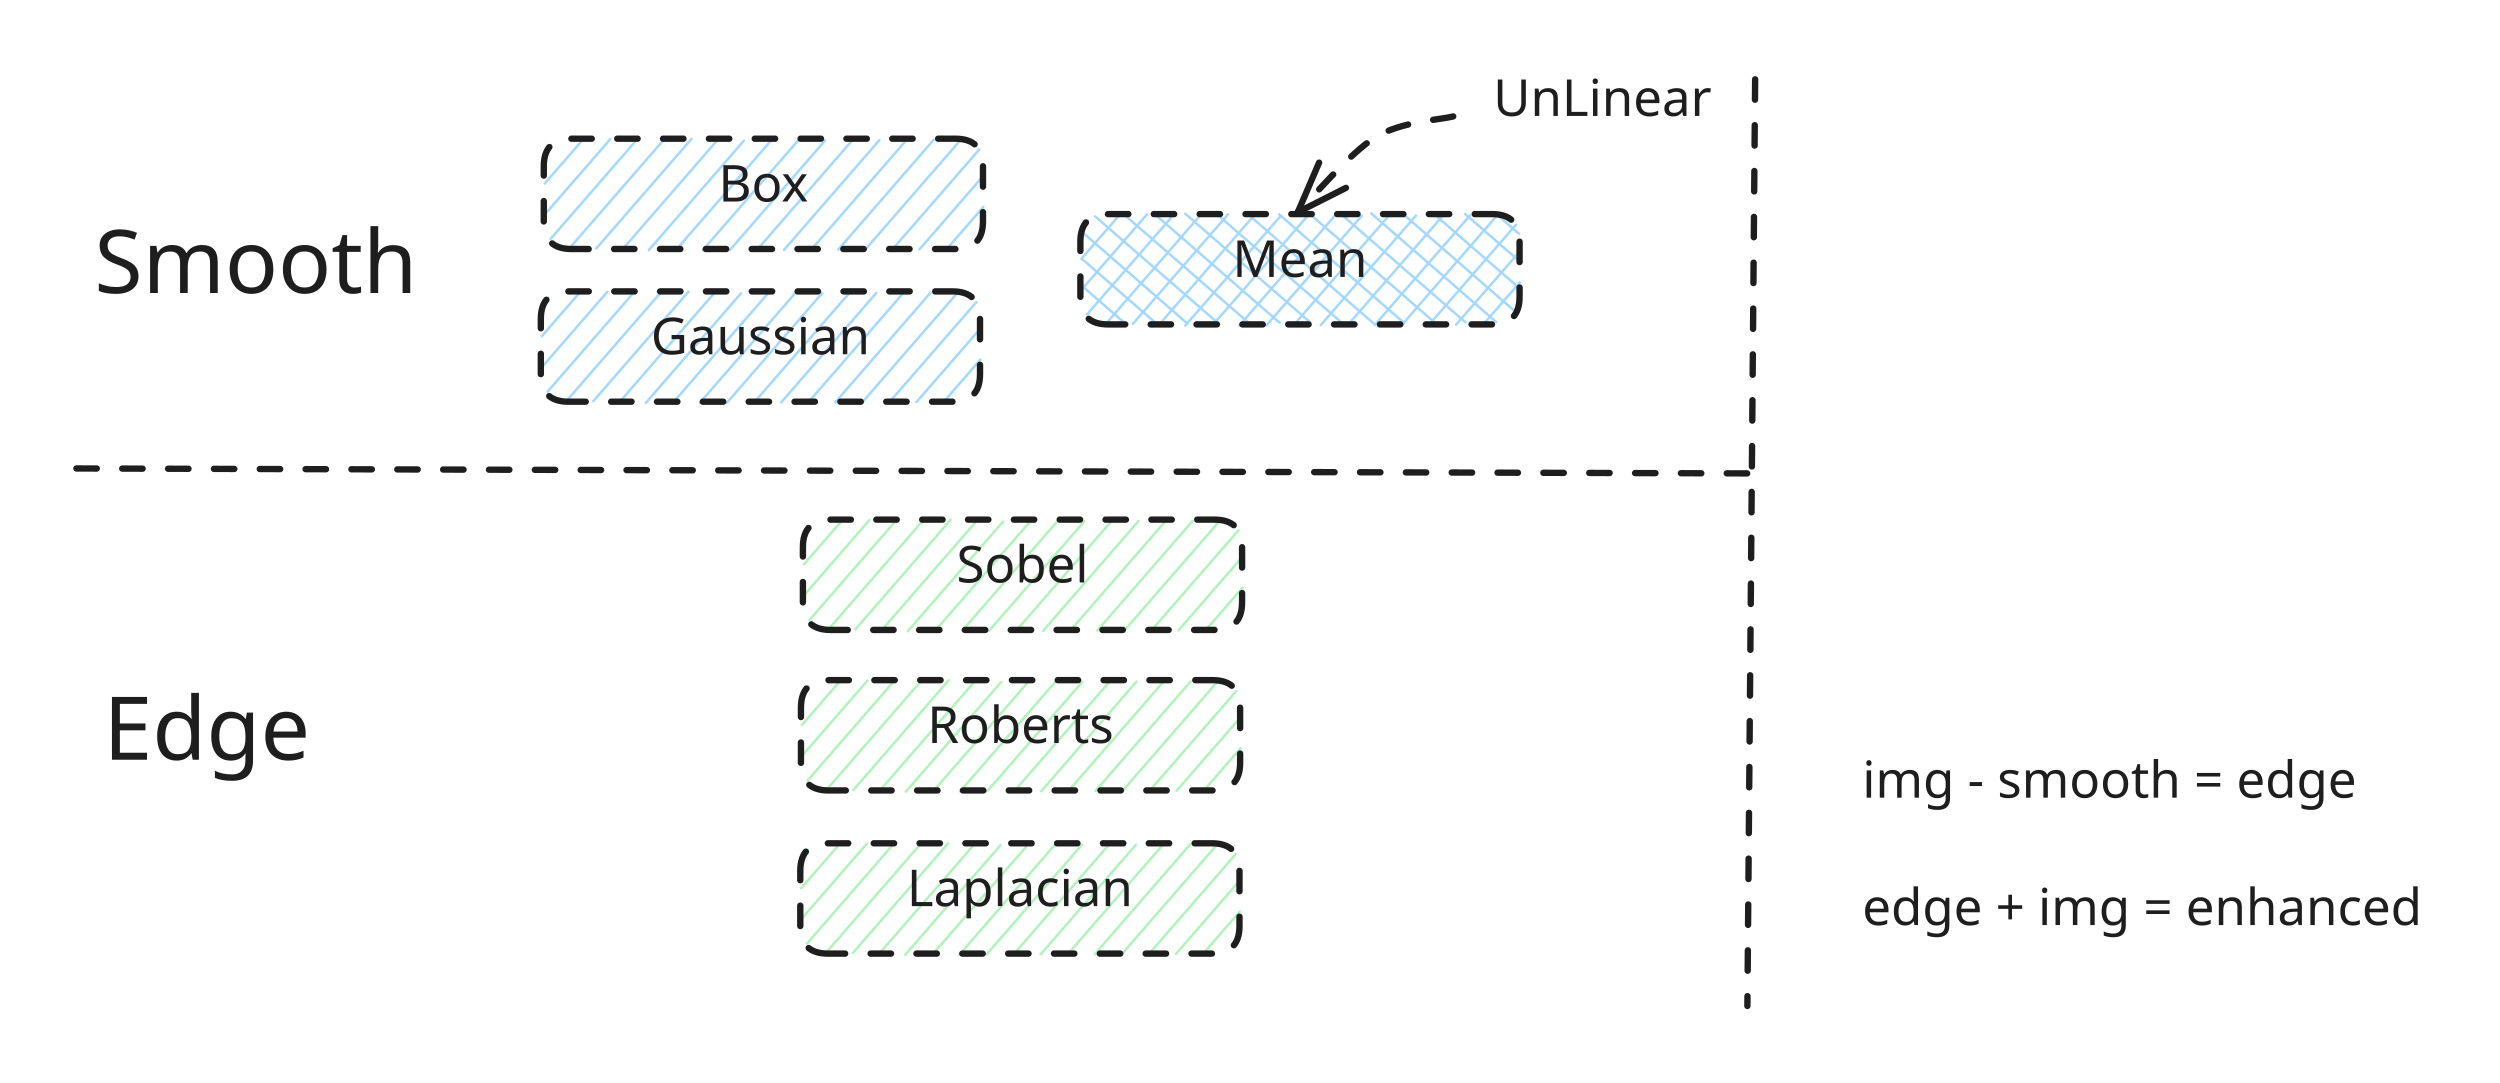
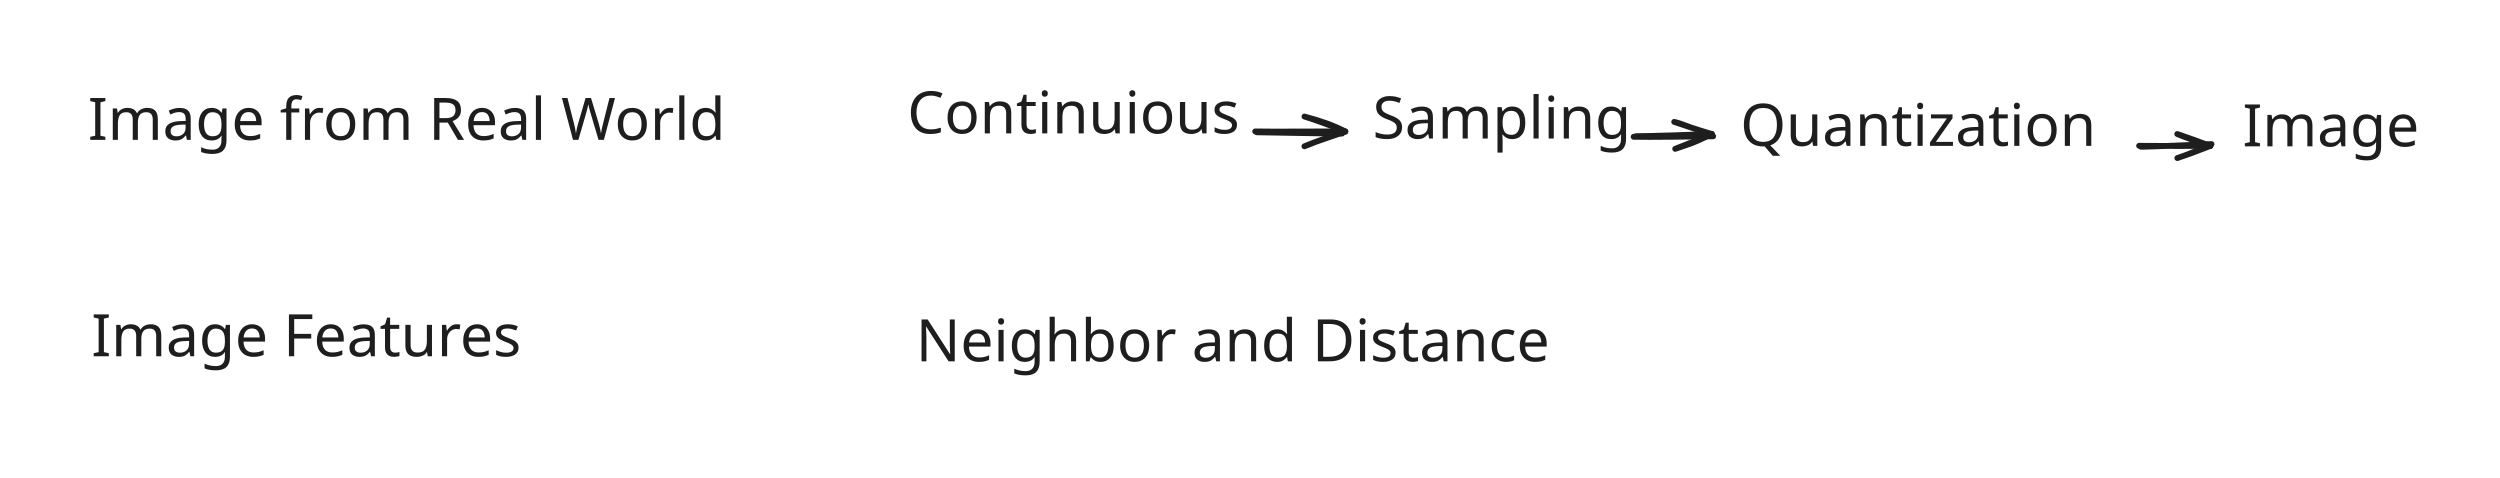
- <svg xmlns="http://www.w3.org/2000/svg" version="1.1" viewBox="0 0 981.597 424.969" width="1963.194" height="849.937">
+ <svg xmlns="http://www.w3.org/2000/svg" version="1.1" viewBox="0 0 853.084 162.77" width="1706.168" height="325.54">
  
-   eyJ2ZXJzaW9uIjoiMSIsImVuY29kaW5nIjoiYnN0cmluZyIsImNvbXByZXNzZWQiOnRydWUsImVuY29kZWQiOiJ4nO1cXFtz2shcdTAwMTJ+96+gvI9nrZ37ZavOg++XeG3HjmM7Z7dSslx1MDAxMCAjJFZcdTAwMTK2YSv//fTIXHUwMDE4XUCAY8iBysFVXHUwMDAxNCNNz3R//XX3XGb5Z6NW20z6XXfz99qm++zYvleP7KfNX831RzeKvTCAJpJ+j8Ne5KQ9W0nSjX//7Te727WaXnJcdTAwMWaGbctcdDsvt7m+23GDJIaO/4Hvtdo/6b+5gVwi10nsoOm76VxyaVM2XHUwMDE2lrR89SxcZtJxXHRGnDOthVx1MDAxY/Xw4j1cdTAwMTgvcevQ3LD92M1azKXNu6fz6LN3/unu8Pa6v4vP+1x1MDAwZoO/97JhXHUwMDFinu9fJX3/ZVa20+pFOaHiJFxu2+6NV09ar4uQuz66r27HLVx1MDAxMGDUXHUwMDFjhb1mK3Bjs1x1MDAwMmh0Nezajpf0zVxmUXb1ZVx1MDAxOfL9nuFcdTAwMWIj3JJcdTAwMDQhJrSWSKJsRfrpMlx1MDAxMItcdTAwMGKGmdRMXHUwMDEzrCQvSbZcdTAwMWL6YWQk+1x1MDAwNbvmL1x1MDAxM+3edtpNkC+oZ31sXleNRtbnaThfLInFqMZSMSGkXHUwMDE2So26tFxcr9lKjKDUolx1MDAxOFx0oTTjXHUwMDE0k5wgbqpcdTAwMTLMOFFYIJy1mOG7x/XUPP7KXHUwMDE0XHUwMDEx2Vx1MDAxZPfY3Fx1MDAxMvR8P7+UQX24lK9mlFx1MDAxOVx1MDAxMlx1MDAxZF75ls3P9N8vXHUwMDFiYN5cYlx1MDAwYoaYuM/JaOI5q2moa/dkd+uU9i7247uWUqfkK91cdTAwMWP1+zb8lInf69btXHUwMDE3I4RVY6BcdTAwMWJcdTAwMDW6o5nF+F7QLs/NXHUwMDBmnXZmt1x1MDAxYrmJjFx1MDAwMaYgZ1x1MDAxZStEVmFFY6SExFjPXHKVyZOeXGaVOFx1MDAwNEfxZqCU7srjXHUwMDA0f1x1MDAxZk40tTjSgmOsXHUwMDE4UqRcZlx1MDAxNIItiTVThL1cdTAwMWImSWRcdTAwMDdx147AsMahQoWluIEq0kRKytg4UiZgQ1x1MDAxMk4kWIp+PzZcblxyYyBYpJ1mUoVBcuVcclK/jFxuV1x1MDAwZuyO5/dcdTAwMGJKTVxyXHUwMDE4VnEnfN4sXFzc9r2mseRNXHUwMDA3hHWjgpEnXHUwMDFl8NGoQ8er1/OM4cBItlx1MDAxN7jR8TyOPoy8plx1MDAxN9j+p0mCwKzdo1dFYSunqns7dk2rua6mQnQqp5HcXHUwMDEyl3CKwcpcdTAwMTVjhM5cdTAwMGbUk1x1MDAwN0Fbd82TQey073aFfrDZlVpcdTAwMDNOY1x1MDAxNueaXHUwMDAyb1FgXGaGRFx1MDAxMavANlx1MDAxY1x1MDAwYiVcdTAwMDUhhvFwSbKV4jRcdO1cXGRcIq5cdTAwMDOnRW2BXHUwMDBmm/2tXHUwMDFlw18l7l5cdTAwMWOq3t71KnJaTiclrDDOIFx1MDAwMlRvgMrkSa82p1x0YWGmtKCaKEKIKOFEYUtIYDYkNKVcXLP34GQqqSlccp5QwyBMYoNcdTAwMTU9XHUwMDBllVx04OCYYirlXHUwMDAy4r114bRDu1x1MDAxN8eeXHUwMDFkLInYZnj7MrGNS7N0duOMl6+OolDCJVx1MDAwN23Mj9izZODsXHUwMDA39Nxx7I9su32x/fngNFh5cuNEWEJcdIhENVC5XCKZXHUwMDBi61x1MDAwZtM5zCnkbGVG+Vx1MDAwZWq7J1xycn+/LGpcdTAwMTNUXHUwMDAxtS1cdTAwMDK+P5Danlx1MDAxYdtcdTAwMTdfwpPbk+2oe/PQbttHztb5XG5SXHUwMDFiz9lROVxmlFxi0mRcdTAwMTNcdTAwMWLNjZTJs15pbuOSWVx1MDAxMDhBXHUwMDE0SFx0kTznXHUwMDE2UphQZlGklFbGbah3XHUwMDAyZSq3SWExrTWhXHUwMDEyXHRcdTAwMDRcdTAwMGVqLm5cdTAwMDN8S0xcdTAwMTH9ifK1y/BcdTAwMWXoKl5cdTAwMTK1zfD1ZWpcdTAwMWJcdTAwMTNm6cxcdTAwMDaRTyVgNeBcdTAwMTWylVxcojJcdTAwMGKw7Klx1r8n57Sp7pJcdTAwMGb93duDxlx1MDAxNVlcdTAwMDNqk1x1MDAxNuOcKyxcdTAwMDRcdTAwMDfjz+Zr7qeCWJhobFqQWGFq40pTIYVeL2b7LFx1MDAxYX/sheGF83HQOm5cdTAwMWZF22fhw+VcbjJcdTAwMWKk9JVAgVxchplcdTAwMDRibpxMnvRqXHUwMDEzm1KWklx1MDAxY2tFXHUwMDA1M+RVXHUwMDA0iVx1MDAwNOekXHUwMDE4U0yBLpZKbExbkLNcdTAwMDFcdTAwMDaQUJBcdTAwMWTSXFwkN4XZuClpKKxcdTAwMTdQ0VhcdTAwMTdmu1x1MDAwMjLxl8RrM1x1MDAxY32Z10qiLJ3VXHUwMDA0rszXIP5USFx1MDAxMcbm32H78vHvXHUwMDBmZ1dcdTAwMGZfXHUwMDFluo/3R1Q1XHUwMDFlxd1OXHUwMDE1WleJ1SBcdTAwMDKkhFx1MDAxMkkk4qhcdTAwMDRYZmpcdTAwMWZcdTAwMTjwQzjRJF/6WDVaI1x1MDAxONiXyYVsXCL8QF5TPYS9zte9yG9cdTAwMWWe3/Kzu6v9xtZcbvJcdTAwMWFX1VCRoDtEhZg/Y5s869UmNiFcdTAwMDFcdFgzxlx1MDAxNVx1MDAwMphcdTAwMTSjP6aVRcE2XHUwMDAxQ1xia/6+ov1UXtNcYvhcdTAwMTV4jSomIYMkc9GaZpDcQT7587Daqd31QblLK0bOcPZlZpsgztLZjZLqnI2BNlx1MDAxMFU8XHUwMDFidFx1MDAxNmQp6EB/XGLdPWf/cL9/5HZPLs7uKiDrRGFcdTAwMWNvtezEaa1cdTAwMDDDXHRcblxmhzhkbYBcdTAwMTYty9tcYlxm8jZBgDikwHKlz5BcdTAwMDBNwyOUykKSdWC4nlx1MDAwNC/VdqI+Y59uTj9e3e56Xz/lXHUwMDE47tfJj1x1MDAxZO7wXHUwMDFld662P1x1MDAxYz9FXfs56V1v+XV5+KU4yuv4dlx1MDAxNIVPK8icRFVcdTAwMWXjolRqRPJF5lkonLyYK02cXHUwMDAyqFx1MDAxMXMgK620XHUwMDA0r1MsdVx1MDAxMo7B6Fx1MDAxNcacUEaXeDKFKUtTrSXW6bZcdTAwMDSejzgxolhyqelPtI33h7s01pxBXCJl1ixKslxiwnxxXHUwMDEyXHUwMDEzUIp5JVkqxSGiy0dPM8+lTPVaq8yVUlx1MDAxMVx1MDAwYqxdKZZcdTAwMWXfosVskCBqKZzutr9cdTAwMTOqlamgwFx1MDAxNsKMXHROKYw2XHUwMDExpVRakI1A1sHTXHUwMDFki1x1MDAwMmNcdTAwMGaJXHUwMDEygWeFqSylxElmXHUwMDEz5Sws07xNz4vlOLGjZMdcdTAwMGLqXtAsXG42PGf8XHUwMDAysYjvJ4m+6bePT1x1MDAwN7x/s9/qPu3wXHUwMDFjY1x1MDAwMvqdXmog5sCgxoorXHUwMDEwi1x1MDAxMpKtllkvu5uCwpIgN2GYYGRUPjZ1N6jPXHUwMDE2aTrqc1wibSGLXHUwMDEwTFx1MDAwNdMgXHUwMDFhQkgoLMaFXHUwMDFhXHUwMDEzwrfjZDfsdLxcdTAwMDSW+lwi9IKkvKTp2m1cdTAwMWLst1xce0zfMIl8W9lJdM1cdTAwMTOLXHUwMDAxUPapllx1MDAwMSj9Mvr8169cdTAwMTN7b1FYd6GHOWR+zWs14EkpXHUwMDE4MVkmXHUwMDA06Fx1MDAxMKzOfFglWsxrXHUwMDFjJ9nzNvLvb41oROW5JMUo55CYvuFcXNJUc11pV1x0cVxyx1x1MDAxOCNcdTAwMDUxeSF0Se9XoE2EX2OeZblLcNdYa1xyclx1MDAxNFOXaSFccjbHoVx1MDAxMZZcdTAwMGJII6aHNOtcdTAwMTPYvy9gulx1MDAwZU4h+LCjiqDJd1x1MDAxYsmUkClcdLtV8VJB4nJwND7qXCJcdTAwMDKkysOItFx1MDAxMvTUXHUwMDFjXHUwMDA1oHj+7V83eWJcdTAwMGX9/Ph8si/4l7uDo1x1MDAwM3R+s1x1MDAxNpgnTFuEcaSEXHUwMDEw2vzipFx1MDAxNFx1MDAxZjFhUXC2mku0vONNWFpcdTAwMDBg8LNcdTAwMDRcdTAwMDHmsZxwZINRXHUwMDBiXHUwMDBihDQnmFx1MDAxNX3T6z5cdTAwMTcwumaYr31FkDKLk1Hthmld6DRt26tcdTAwMTOGSevHQrY85lxcgKXou1x1MDAwMEtQZcGemvJcdTAwMTPHb/jxWNxI+jefWlx1MDAxZusxb7BbMkCDa7fq9PCKIZZcdTAwMTNIWUxFXHJcdTAwMDFcXMr70YxoSyCIwyBdWN72ltRcdTAwMTZSXHUwMDFjXHUwMDFlLyi8azq59FdcdTAwMDBs7jDzXHUwMDBiYIWGW3k+S/3ZXHUwMDAwu19vuj9cdTAwMTauxVx1MDAxMVx1MDAxN1x1MDAwMda011x1MDAwNLDqSnLFkHyZNFxiz18jvOxcIrHvXHLOd1x1MDAwZVx1MDAxZS/JXHTvXXKy1V9cdTAwMGawMmKB39KainI5MD09XHUwMDAyzYghgLRcdTAwMDAssCWhVXAgcVx1MDAwMlx1MDAwZVKWfivXypSvXHUwMDE5+Fx1MDAxMvAoxmdMqD9gXHUwMDBl2ZspNGaJ/mpcdTAwMTUgvlx1MDAwYsSlXHUwMDAyRDmFrmhZcHJeaFtoZl6ld/NcdTAwMWHTePawjfz7W3FfnUlDWFx1MDAwNzZcdTAwMDROf/5UWt7ovWtfPN/cXHUwMDBl2kk9OLlcbqKjk7XAvUbYolRcdTAwMDPwS6nySyZtYm6lJFIsbVclwVx1MDAxNlx1MDAwM3tcbq5cdTAwMDWGQcWCYlZ0XHUwMDE01FJgXHUwMDE3SCqBzdG1MczjdHOPyKX8XHUwMDE47p2YXHUwMDA3XHUwMDE15Cb1f8y/vrYmat28xvT9RsRXhuVcXJSvjiBPKUK8UJiZXHUwMDA1+dDnXHUwMDBm3cFFfHmvlNPvXHUwMDFmPtPBg7dcdTAwMWWQh4iXXHUwMDExisZS5TQs59ySSiOEwXrVe7dcdTAwMDUrIU9cYrKo1Fx1MDAxMJqTl/8/YkJgPoHcXHUwMDE5klhcdTAwMTCK/6e5M6dIZCu67Fxul9dp1rZqcZq+1v5dcyEw/jP4MzDvtX/VTCtcXFxmWjZcdTAwMThy/cfG6N8n2VxcsbxcdTAwMThWyjaG7mPT7navXHUwMDEy0MPIQ4PivfpwMTMpN1x1MDAxZj33aWf69vTG0HNcdTAwMTiIuqnL/7bx7b/96mCNIn0=
+   eyJ2ZXJzaW9uIjoiMSIsImVuY29kaW5nIjoiYnN0cmluZyIsImNvbXByZXNzZWQiOnRydWUsImVuY29kZWQiOiJ4nOVa23LaSFx1MDAxMH33V1Dsq63M/ZI3XHUwMDFi39d24luczVZqS4BcdTAwMDBcdTAwMTkhaSVcdTAwMTFcdTAwMWJS/vftXHUwMDExXHUwMDE4XHRcdTAwMDEydoKDN3aVXHIzI6anp8/pMz1836hUqskgdKrvK1XnvmF7bjOy76qbpv2bXHUwMDEzxW7gQ1x1MDAxN0nfx0E/aqQjO0lcdTAwMTLG79+9s8PQartJPVxiulYj6I1cdTAwMWVzPKfn+ElcZlx1MDAwM/+G95XK9/RvbqLEuU/SsWlrblx1MDAxYcGKrWeBn06pXHUwMDE0J4xJRSdcdTAwMDPceFx1MDAxN2ZKnCb0tmwvdrJcdTAwMWXTVD3YXHUwMDFmki815+6k2b5p7Nb0p7+89lU2a8v1vMtk4KVcdTAwMDbFXHUwMDAxrDvri5Mo6Do3bjPpPC4+177oqSjotzu+XHUwMDEzm4XjSWtcdTAwMTDaXHI3XHUwMDE5mDaEJq22304/I2u5T0dIbSGpXHUwMDA0pkRhwiedg9Q5wlx1MDAxMowwwjmVXHUwMDE4aVYwq1x1MDAxNnhBZMz6XHUwMDAzO+Y3M6xuN7ptsM5vTsYkke3HoVx1MDAxZME+ZePuxlx1MDAwYubSUlxca85cdTAwMTSlWjEqM0M6jtvuJMaarC120j3AQoNRiCA56TGThkfNNFx1MDAxMr5mno/snnNkXHUwMDFl8fuel3ef31x1MDAxY7tvqqNuOvaKQZVcdTAwMGas3K47R7R9fICjXf+wd9FcIk58wS8zV0xFoVx1MDAxZEXBXXXS8zB+lVx1MDAxOdpcdTAwMGab9ii+sCRMUCFcdTAwMTFcdTAwMTMs87vn+t2isV7Q6M5cdMlW4CeX7tDMS9BU677dc73BVMik8Fx1MDAwMFx1MDAwM496dju3jaZ523PbXHUwMDA2KVXPaU1DKHFcdTAwMDG8k+4kXGKz3lx1MDAwNkxju75cdTAwMTPNOj2I3Lbr297V/Clhhc7h45ZjK7fpdTt2TK9pV2njw+bzwM41KrY+gp0hzCnXWC9ccnalXHUwMDBmPqOzrS/73fr5yfFcdTAwMTa5IUnrer3BLlx1MDAxNbFcdTAwMDDNTFx1MDAxMyG5XHUwMDA0uFx1MDAxN9BOLS2ZXHUwMDE0WFx1MDAwYqI0XHUwMDEyK0O7lFx1MDAxNsJaXHUwMDEzqaXimIvMjjKwKyxcYlVcdTAwMWFnfPxcdTAwMGLA/ufpzb2+rjVOP91edJKjXHUwMDFkgptubTmwb5Z97tBN9r7p+t69zbc+XHUwMDFmke3Tqygkb5RELu1eXGJztF+XR2ZnXSWVlOhcdTAwMDZcIiFQtaLLU4l7271cdTAwMWVcZlx1MDAwN1x1MDAwN96X1vl+8mGn0/hY89abSjSSlkSUXG6NXHUwMDE5XHUwMDEyc3RcdTAwMDNcdTAwMDPBQJXCXG5YdXW6XHUwMDAxXHUwMDEzZlx0rYGtMIQ5VsvpXHUwMDA2wZRcdTAwMDCZQX4pk/xcdTAwMDDiS5nk/yRHzvu2n7hDOzGge1U2mT/zKlx1MDAxOVx1MDAwNTNRbH1kXHUwMDE0LJSQjKNnUMrZKZde/Xq4Nzjl9J/t490otMl6U4ogwqKg/1x1MDAxMZIzJ1x1MDAxMThcdTAwMTVYcDxQXHUwMDE4XHUwMDA0P5Za6IJVP49RXGJcdTAwMDZiXHUwMDAzRlx1MDAwMX3CXG4yqFxcnFBcdTAwMDTPrJxRyrBcdCc0XCLzsbpSbJ5cdTAwMTlv1IOoYvvNyq5cdTAwMWIntlx01ldcdTAwMDXpXHUwMDEzJqw0/yO1XHUwMDEwrbBcdTAwMWJcdTAwMTgjRTOfPYXWk4vr3rXDdm7kyfa/t71+f7972113tFKLcVxuXHRhdGTPksJIXHUwMDAxwEmDcElcdTAwMTUnnK7yLIFBiIDEUHCSYFxi0SXxSpBgXHUwMDFjY8kzXCJ5W4eJtUvVNeh2/b5cdTAwMWL049clgblcdTAwMTOvXHUwMDEy+kpcdTAwMTdcdTAwMWInyMdcdTAwMWGyNM84+CncJ52TWu9DfHY4bO+Ezrm6XHUwMDFi8tbxeuOeMmpcdTAwMDHUuKKSIUJncM8sRjWlXHUwMDE4cSbycvyn52lQ/lx1MDAwNHDPsMZcbtyeZd7SgiEhmmhKVl4wLM3TXHUwMDA05bLHq5T0Kq0o6FUuXHUwMDFj26vcXHUwMDA0kdd8XYg+YcLPXHUwMDAw64hcdTAwMWbnyWq1OFEj+OFcdTAwMTLz5Sv85Yy9loCVjFiMUDWnvJ/W4Vx1MDAxOOdCKSZcdTAwMDVfXZIm2oKwXHUwMDE3Y6Tm7ZiAXHUwMDE1WYRcIs0lmupcdTAwMWXjViompoj1xajNsvBj6JBxy0O2uueAXHUwMDE5sbzkeFx1MDAwNphBrUbJjus3Tc1qyrDxbdbRXHUwMDEy0jCFf6NcdTAwMWanXHUwMDBlxFx1MDAxNPyEJTKyXHUwMDBiKC5zl3GYXHUwMDFkplx0ylx1MDAxMlx1MDAxOJlbLY602fHZxTt+82mjymvfOaO2kIWUVohcdTAwMTNzvcOwokzNWlx1MDAwNaYzoSUxXHUwMDA28Vx1MDAxOYs8O05qQa/nJuD5j4HrJ0VcdTAwMGanrtw2XGbQceyZ7YdcdTAwMTXl+4pUXHUwMDExmk+clmrZq0pcdTAwMDam9M3k9dfNuaNcdTAwMTdcdTAwMDZ6+nQ+xLNP2sj/fz6/iYX8xlx1MDAxNMwkhFxcnt7Ka1JrSW9KQkxrJlx1MDAxMcFs+uJwRHHKXHUwMDAyOaIg57PU8aujOGFcdTAwMDGLKiWFXsRwM2pcdTAwMDTkXHUwMDEzJYDYbPDvw2tLU1xikFx1MDAwM6fjU2RcdTAwMWVPj+RcdTAwMDHZjVx1MDAxMkhuXGboJS1Fv4zSymvwU/bAwVxuy/FcctqsQdqCfZVcdTAwMTJkptG/b5vNXHUwMDE2xHTh4Vx1MDAxZiQwtfAmhSuBXHUwMDE1gDvDx1NcdTAwMDRWXvxeS1x1MDAwMsOIwZnJXHUwMDFjXHUwMDFjhbkrmWEwRSxEXHUwMDEwMckzzSmrYzBqaU5cYuiHQlx1MDAwMTan0ThcdTAwMTiikSSjVF0kNDj5waNS/Y589lxm/qCUIUyJkVx1MDAwMZTkdjTPaUhjXHUwMDAyKo2rNFwiXkZp5V9HmlZpXHUwMDE4S4UwZEnImIJJOccoZFx0isch+rZpbUGgm5+tYow/k+ZcdTAwMTbe7uS+RjZTL1x1MDAxNuBvXHLbvTTNbX+gw6bbv7pcIoef77bxUXvv/ORmvWlcdTAwMGX0XHUwMDE38JjGII8lN0WYbLWjXHUwMDBiXHUwMDFlZZHHpLkyisNcXIA+10pcIlGsT5VUjZSp64nVf8msjL5cYlx1MDAwNatfQl8/UDPad+ykXHUwMDFmOa9cXM9dNPezqkRcdTAwMWJj8FftMLxMwJdcdTAwMTOahM1zm2OHZHZUv7nO3U55NG2MUW/g5aQ56mHj4T+vppEuIn0=
  <defs>
    <style class="style-fonts">
      @font-face {
        font-family: "Virgil";
        src: url("https://unpkg.com/@excalidraw/excalidraw@undefined/dist/excalidraw-assets/Virgil.woff2");
      }
      @font-face {
        font-family: "Cascadia";
        src: url("https://unpkg.com/@excalidraw/excalidraw@undefined/dist/excalidraw-assets/Cascadia.woff2");
      }
      @font-face {
        font-family: "Assistant";
        src: url("https://unpkg.com/@excalidraw/excalidraw@undefined/dist/excalidraw-assets/Assistant-Regular.woff2");
      }
    </style>
  </defs>
-   <rect x="0" y="0" width="981.597" height="424.969" fill="transparent" />
-   <g stroke-linecap="round" transform="translate(213.5141 54.46216) rotate(0 86.21959 21.65533)">
-     <path d="M2.88 2.51 C2.88 2.51, 2.88 2.51, 2.88 2.51 M2.88 2.51 C2.88 2.51, 2.88 2.51, 2.88 2.51 M0.39 17.57 C3.41 14.09, 6.44 10.61, 15.48 0.21 M0.39 17.57 C4.91 12.36, 9.43 7.16, 15.48 0.21 M0.52 29.61 C6.21 23.06, 11.9 16.52, 26.11 0.17 M0.52 29.61 C10.26 18.41, 20 7.21, 26.11 0.17 M2.63 39.38 C12.25 28.31, 21.88 17.23, 36.74 0.14 M2.63 39.38 C14.73 25.46, 26.83 11.54, 36.74 0.14 M9.98 43.12 C22.98 28.16, 35.98 13.2, 47.37 0.1 M9.98 43.12 C22.37 28.86, 34.76 14.61, 47.37 0.1 M20.61 43.09 C30.5 31.7, 40.4 20.31, 58 0.07 M20.61 43.09 C34.26 27.38, 47.92 11.67, 58 0.07 M30.58 43.81 C43.12 29.39, 55.65 14.96, 67.97 0.79 M30.58 43.81 C39.09 34.01, 47.61 24.22, 67.97 0.79 M41.21 43.77 C56.02 26.74, 70.83 9.7, 78.6 0.75 M41.21 43.77 C51.66 31.75, 62.1 19.74, 78.6 0.75 M51.84 43.74 C66.66 26.69, 81.48 9.64, 89.23 0.72 M51.84 43.74 C60.88 33.34, 69.92 22.94, 89.23 0.72 M62.47 43.7 C72.8 31.83, 83.12 19.95, 99.87 0.69 M62.47 43.7 C72.52 32.14, 82.58 20.57, 99.87 0.69 M73.1 43.67 C85.97 28.86, 98.84 14.06, 110.5 0.65 M73.1 43.67 C85.05 29.93, 96.99 16.18, 110.5 0.65 M83.73 43.63 C97.05 28.31, 110.38 12.98, 121.13 0.62 M83.73 43.63 C92.28 33.8, 100.84 23.96, 121.13 0.62 M94.36 43.6 C105.33 30.98, 116.3 18.36, 131.76 0.58 M94.36 43.6 C104.84 31.55, 115.31 19.49, 131.76 0.58 M104.99 43.57 C113.95 33.26, 122.91 22.96, 142.39 0.55 M104.99 43.57 C115.37 31.63, 125.75 19.69, 142.39 0.55 M115.62 43.53 C129.09 28.04, 142.56 12.54, 153.02 0.51 M115.62 43.53 C127.46 29.91, 139.3 16.29, 153.02 0.51 M126.25 43.5 C140.47 27.13, 154.7 10.77, 163.65 0.48 M126.25 43.5 C135.87 32.43, 145.49 21.37, 163.65 0.48 M136.88 43.46 C149.25 29.24, 161.61 15.01, 171 4.22 M136.88 43.46 C146.94 31.89, 157.01 20.31, 171 4.22 M147.51 43.43 C157.36 32.1, 167.2 20.77, 173.1 13.99 M147.51 43.43 C153.48 36.56, 159.45 29.7, 173.1 13.99 M158.14 43.39 C162.75 38.09, 167.36 32.78, 172.57 26.79 M158.14 43.39 C161.82 39.16, 165.5 34.93, 172.57 26.79" stroke="#a5d8ff" stroke-width="1" fill="none" />
-     <path d="M10.83 0 C50.19 0, 89.56 0, 161.61 0 M161.61 0 C168.83 0, 172.44 3.61, 172.44 10.83 M172.44 10.83 C172.44 15.79, 172.44 20.75, 172.44 32.48 M172.44 32.48 C172.44 39.7, 168.83 43.31, 161.61 43.31 M161.61 43.31 C115.69 43.31, 69.76 43.31, 10.83 43.31 M10.83 43.31 C3.61 43.31, 0 39.7, 0 32.48 M0 32.48 C0 25.68, 0 18.88, 0 10.83 M0 10.83 C0 3.61, 3.61 0, 10.83 0" stroke="#1e1e1e" stroke-width="2.5" fill="none" stroke-dasharray="8 10" />
+   <rect x="0" y="0" width="853.084" height="162.77" fill="transparent" />
+   <g transform="translate(765.224 34.41669) rotate(0 28.92998 12.5)">
+     <text x="0" y="0" font-family="Virgil, Segoe UI Emoji" font-size="20px" fill="#1e1e1e" text-anchor="start" style="white-space: pre;" direction="ltr" dominant-baseline="text-before-edge">Image</text>
  </g>
-   <g transform="translate(281.3037 63.61749) rotate(0 18.42999 12.5)">
-     <text x="18.43" y="0" font-family="Virgil, Segoe UI Emoji" font-size="20px" fill="#1e1e1e" text-anchor="middle" style="white-space: pre;" direction="ltr" dominant-baseline="text-before-edge">Box</text>
+   <g transform="translate(468.3879 31.74902) rotate(0 38.50996 12.5)">
+     <text x="0" y="0" font-family="Virgil, Segoe UI Emoji" font-size="20px" fill="#1e1e1e" text-anchor="start" style="white-space: pre;" direction="ltr" dominant-baseline="text-before-edge">Sampling</text>
  </g>
-   <g stroke-linecap="round" transform="translate(212.3533 114.4149) rotate(0 86.21959 21.65533)">
-     <path d="M2.88 2.51 C2.88 2.51, 2.88 2.51, 2.88 2.51 M2.88 2.51 C2.88 2.51, 2.88 2.51, 2.88 2.51 M0.39 17.57 C4.81 12.48, 9.23 7.4, 15.48 0.21 M0.39 17.57 C3.5 13.99, 6.6 10.42, 15.48 0.21 M0.52 29.61 C5.81 23.52, 11.1 17.44, 26.11 0.17 M0.52 29.61 C8.18 20.8, 15.84 11.99, 26.11 0.17 M2.63 39.38 C11.19 29.53, 19.75 19.69, 36.74 0.14 M2.63 39.38 C14.53 25.68, 26.44 11.99, 36.74 0.14 M9.98 43.12 C19.43 32.25, 28.88 21.37, 47.37 0.1 M9.98 43.12 C24.77 26.1, 39.57 9.08, 47.37 0.1 M20.61 43.09 C34.06 27.61, 47.52 12.13, 58 0.07 M20.61 43.09 C34.09 27.57, 47.58 12.05, 58 0.07 M30.58 43.81 C38.49 34.71, 46.39 25.62, 67.97 0.79 M30.58 43.81 C42.75 29.81, 54.92 15.81, 67.97 0.79 M41.21 43.77 C49.11 34.68, 57.01 25.6, 78.6 0.75 M41.21 43.77 C52.75 30.5, 64.29 17.22, 78.6 0.75 M51.84 43.74 C63.01 30.89, 74.18 18.04, 89.23 0.72 M51.84 43.74 C64.73 28.91, 77.62 14.08, 89.23 0.72 M62.47 43.7 C70.72 34.21, 78.98 24.71, 99.87 0.69 M62.47 43.7 C72.27 32.43, 82.07 21.16, 99.87 0.69 M73.1 43.67 C84.47 30.58, 95.85 17.5, 110.5 0.65 M73.1 43.67 C86.6 28.14, 100.1 12.61, 110.5 0.65 M83.73 43.63 C95.96 29.56, 108.19 15.49, 121.13 0.62 M83.73 43.63 C98.39 26.77, 113.04 9.91, 121.13 0.62 M94.36 43.6 C105.24 31.08, 116.12 18.56, 131.76 0.58 M94.36 43.6 C103.09 33.55, 111.83 23.51, 131.76 0.58 M104.99 43.57 C115.93 30.98, 126.87 18.39, 142.39 0.55 M104.99 43.57 C115.12 31.92, 125.24 20.27, 142.39 0.55 M115.62 43.53 C126.68 30.81, 137.73 18.1, 153.02 0.51 M115.62 43.53 C125.84 31.78, 136.05 20.03, 153.02 0.51 M126.25 43.5 C133.84 34.77, 141.43 26.04, 163.65 0.48 M126.25 43.5 C140.19 27.46, 154.12 11.43, 163.65 0.48 M136.88 43.46 C144.66 34.51, 152.44 25.56, 171 4.22 M136.88 43.46 C148.55 30.03, 160.23 16.6, 171 4.22 M147.51 43.43 C156.91 32.62, 166.31 21.81, 173.1 13.99 M147.51 43.43 C157.06 32.44, 166.61 21.46, 173.1 13.99 M158.14 43.39 C163.5 37.22, 168.87 31.05, 172.57 26.79 M158.14 43.39 C163.26 37.51, 168.37 31.62, 172.57 26.79" stroke="#a5d8ff" stroke-width="1" fill="none" />
-     <path d="M10.83 0 C63.54 0, 116.26 0, 161.61 0 M161.61 0 C168.83 0, 172.44 3.61, 172.44 10.83 M172.44 10.83 C172.44 17.39, 172.44 23.96, 172.44 32.48 M172.44 32.48 C172.44 39.7, 168.83 43.31, 161.61 43.31 M161.61 43.31 C108.1 43.31, 54.59 43.31, 10.83 43.31 M10.83 43.31 C3.61 43.31, 0 39.7, 0 32.48 M0 32.48 C0 27.15, 0 21.82, 0 10.83 M0 10.83 C0 3.61, 3.61 0, 10.83 0" stroke="#1e1e1e" stroke-width="2.5" fill="none" stroke-dasharray="8 10" />
+   <g transform="translate(593.8488 34.2453) rotate(0 62.34995 12.5)">
+     <text x="0" y="0" font-family="Virgil, Segoe UI Emoji" font-size="20px" fill="#1e1e1e" text-anchor="start" style="white-space: pre;" direction="ltr" dominant-baseline="text-before-edge">Quantization</text>
  </g>
-   <g transform="translate(253.943 123.5702) rotate(0 44.62997 12.5)">
-     <text x="44.63" y="0" font-family="Virgil, Segoe UI Emoji" font-size="20px" fill="#1e1e1e" text-anchor="middle" style="white-space: pre;" direction="ltr" dominant-baseline="text-before-edge">Gaussian</text>
+   <g transform="translate(312.5287 107.7701) rotate(0 108.8999 12.5)">
+     <text x="0" y="0" font-family="Virgil, Segoe UI Emoji" font-size="20px" fill="#1e1e1e" text-anchor="start" style="white-space: pre;" direction="ltr" dominant-baseline="text-before-edge">Neighbor and Distance</text>
  </g>
-   <g stroke-linecap="round" transform="translate(314.481 267.0516) rotate(0 86.21959 21.65533)">
-     <path d="M2.88 2.51 C2.88 2.51, 2.88 2.51, 2.88 2.51 M2.88 2.51 C2.88 2.51, 2.88 2.51, 2.88 2.51 M0.39 17.57 C6.02 11.09, 11.65 4.61, 15.48 0.21 M0.39 17.57 C6 11.12, 11.6 4.67, 15.48 0.21 M0.52 29.61 C9.59 19.17, 18.66 8.74, 26.11 0.17 M0.52 29.61 C6.11 23.18, 11.69 16.76, 26.11 0.17 M2.63 39.38 C11.14 29.59, 19.65 19.8, 36.74 0.14 M2.63 39.38 C12.28 28.27, 21.94 17.17, 36.74 0.14 M9.98 43.12 C24.02 26.97, 38.06 10.82, 47.37 0.1 M9.98 43.12 C17.9 34.01, 25.82 24.89, 47.37 0.1 M20.61 43.09 C34.83 26.72, 49.06 10.36, 58 0.07 M20.61 43.09 C31.55 30.49, 42.5 17.9, 58 0.07 M30.58 43.81 C42.63 29.95, 54.68 16.09, 67.97 0.79 M30.58 43.81 C42.83 29.72, 55.08 15.62, 67.97 0.79 M41.21 43.77 C50.41 33.19, 59.62 22.6, 78.6 0.75 M41.21 43.77 C48.85 34.99, 56.49 26.2, 78.6 0.75 M51.84 43.74 C61.68 32.41, 71.53 21.09, 89.23 0.72 M51.84 43.74 C65.61 27.89, 79.39 12.05, 89.23 0.72 M62.47 43.7 C74.75 29.57, 87.04 15.44, 99.87 0.69 M62.47 43.7 C77.23 26.72, 92 9.73, 99.87 0.69 M73.1 43.67 C85.02 29.96, 96.94 16.24, 110.5 0.65 M73.1 43.67 C82.84 32.47, 92.57 21.27, 110.5 0.65 M83.73 43.63 C91.62 34.56, 99.51 25.48, 121.13 0.62 M83.73 43.63 C95.51 30.09, 107.28 16.54, 121.13 0.62 M94.36 43.6 C107.84 28.1, 121.32 12.59, 131.76 0.58 M94.36 43.6 C107.58 28.39, 120.81 13.18, 131.76 0.58 M104.99 43.57 C115.41 31.58, 125.83 19.6, 142.39 0.55 M104.99 43.57 C119.52 26.85, 134.06 10.13, 142.39 0.55 M115.62 43.53 C127.27 30.13, 138.92 16.73, 153.02 0.51 M115.62 43.53 C127.63 29.71, 139.64 15.9, 153.02 0.51 M126.25 43.5 C134.4 34.13, 142.54 24.75, 163.65 0.48 M126.25 43.5 C137.97 30.02, 149.68 16.54, 163.65 0.48 M136.88 43.46 C145.3 33.77, 153.73 24.08, 171 4.22 M136.88 43.46 C145.74 33.27, 154.6 23.07, 171 4.22 M147.51 43.43 C155.62 34.1, 163.73 24.77, 173.1 13.99 M147.51 43.43 C156.72 32.84, 165.93 22.24, 173.1 13.99 M158.14 43.39 C162.37 38.53, 166.6 33.67, 172.57 26.79 M158.14 43.39 C163.76 36.93, 169.38 30.46, 172.57 26.79" stroke="#b2f2bb" stroke-width="1" fill="none" />
-     <path d="M10.83 0 C51.55 0, 92.28 0, 161.61 0 M161.61 0 C168.83 0, 172.44 3.61, 172.44 10.83 M172.44 10.83 C172.44 16.84, 172.44 22.85, 172.44 32.48 M172.44 32.48 C172.44 39.7, 168.83 43.31, 161.61 43.31 M161.61 43.31 C123.59 43.31, 85.56 43.31, 10.83 43.31 M10.83 43.31 C3.61 43.31, 0 39.7, 0 32.48 M0 32.48 C0 24.67, 0 16.85, 0 10.83 M0 10.83 C0 3.61, 3.61 0, 10.83 0" stroke="#1e1e1e" stroke-width="2.5" fill="none" stroke-dasharray="8 10" />
+   <g transform="translate(309.5991 30) rotate(0 53.67994 12.5)">
+     <text x="0" y="0" font-family="Virgil, Segoe UI Emoji" font-size="20px" fill="#1e1e1e" text-anchor="start" style="white-space: pre;" direction="ltr" dominant-baseline="text-before-edge">Continuious</text>
  </g>
-   <g transform="translate(362.4506 276.2069) rotate(0 38.24996 12.5)">
-     <text x="38.25" y="0" font-family="Virgil, Segoe UI Emoji" font-size="20px" fill="#1e1e1e" text-anchor="middle" style="white-space: pre;" direction="ltr" dominant-baseline="text-before-edge">Roberts</text>
-   </g>
-   <g stroke-linecap="round" transform="translate(315.2496 204.0272) rotate(0 86.21959 21.65533)">
-     <path d="M2.88 2.51 C2.88 2.51, 2.88 2.51, 2.88 2.51 M2.88 2.51 C2.88 2.51, 2.88 2.51, 2.88 2.51 M0.39 17.57 C4.66 12.66, 8.92 7.75, 15.48 0.21 M0.39 17.57 C4.45 12.9, 8.51 8.23, 15.48 0.21 M0.52 29.61 C10.18 18.49, 19.84 7.38, 26.11 0.17 M0.52 29.61 C8.55 20.37, 16.58 11.14, 26.11 0.17 M2.63 39.38 C11.28 29.43, 19.93 19.48, 36.74 0.14 M2.63 39.38 C14.89 25.27, 27.15 11.16, 36.74 0.14 M9.98 43.12 C19.6 32.04, 29.23 20.97, 47.37 0.1 M9.98 43.12 C20.24 31.32, 30.5 19.52, 47.37 0.1 M20.61 43.09 C33.28 28.51, 45.95 13.93, 58 0.07 M20.61 43.09 C33.56 28.19, 46.51 13.29, 58 0.07 M30.58 43.81 C39.14 33.96, 47.7 24.11, 67.97 0.79 M30.58 43.81 C40.14 32.81, 49.7 21.81, 67.97 0.79 M41.21 43.77 C53.11 30.09, 65 16.4, 78.6 0.75 M41.21 43.77 C54.17 28.87, 67.13 13.96, 78.6 0.75 M51.84 43.74 C60.61 33.64, 69.39 23.55, 89.23 0.72 M51.84 43.74 C66.76 26.58, 81.67 9.42, 89.23 0.72 M62.47 43.7 C74.52 29.84, 86.58 15.97, 99.87 0.69 M62.47 43.7 C73.7 30.78, 84.94 17.86, 99.87 0.69 M73.1 43.67 C81.29 34.25, 89.48 24.83, 110.5 0.65 M73.1 43.67 C81.27 34.27, 89.44 24.87, 110.5 0.65 M83.73 43.63 C96.23 29.26, 108.72 14.88, 121.13 0.62 M83.73 43.63 C93.9 31.94, 104.07 20.24, 121.13 0.62 M94.36 43.6 C102.88 33.8, 111.4 24, 131.76 0.58 M94.36 43.6 C105.68 30.58, 117 17.56, 131.76 0.58 M104.99 43.57 C115.75 31.18, 126.52 18.8, 142.39 0.55 M104.99 43.57 C118.01 28.59, 131.03 13.61, 142.39 0.55 M115.62 43.53 C127.16 30.25, 138.7 16.98, 153.02 0.51 M115.62 43.53 C123.58 34.37, 131.54 25.22, 153.02 0.51 M126.25 43.5 C140.05 27.62, 153.85 11.74, 163.65 0.48 M126.25 43.5 C138.97 28.87, 151.68 14.24, 163.65 0.48 M136.88 43.46 C144.06 35.2, 151.25 26.94, 171 4.22 M136.88 43.46 C149.98 28.39, 163.08 13.32, 171 4.22 M147.51 43.43 C155.58 34.15, 163.64 24.87, 173.1 13.99 M147.51 43.43 C154.72 35.14, 161.92 26.85, 173.1 13.99 M158.14 43.39 C162.24 38.68, 166.34 33.96, 172.57 26.79 M158.14 43.39 C161.38 39.67, 164.62 35.94, 172.57 26.79" stroke="#b2f2bb" stroke-width="1" fill="none" />
-     <path d="M10.83 0 C64.18 0, 117.54 0, 161.61 0 M161.61 0 C168.83 0, 172.44 3.61, 172.44 10.83 M172.44 10.83 C172.44 16.96, 172.44 23.09, 172.44 32.48 M172.44 32.48 C172.44 39.7, 168.83 43.31, 161.61 43.31 M161.61 43.31 C112.41 43.31, 63.22 43.31, 10.83 43.31 M10.83 43.31 C3.61 43.31, 0 39.7, 0 32.48 M0 32.48 C0 24.96, 0 17.44, 0 10.83 M0 10.83 C0 3.61, 3.61 0, 10.83 0" stroke="#1e1e1e" stroke-width="2.5" fill="none" stroke-dasharray="8 10" />
-   </g>
-   <g transform="translate(376.6692 213.1825) rotate(0 24.79997 12.5)">
-     <text x="24.8" y="0" font-family="Virgil, Segoe UI Emoji" font-size="20px" fill="#1e1e1e" text-anchor="middle" style="white-space: pre;" direction="ltr" dominant-baseline="text-before-edge">Sobel</text>
-   </g>
-   <g stroke-linecap="round" transform="translate(314.2263 331.1116) rotate(0 86.21959 21.65533)">
-     <path d="M2.88 2.51 C2.88 2.51, 2.88 2.51, 2.88 2.51 M2.88 2.51 C2.88 2.51, 2.88 2.51, 2.88 2.51 M0.39 17.57 C4.87 12.42, 9.34 7.27, 15.48 0.21 M0.39 17.57 C5.89 11.24, 11.38 4.92, 15.48 0.21 M0.52 29.61 C6.56 22.66, 12.6 15.71, 26.11 0.17 M0.52 29.61 C10.02 18.68, 19.52 7.75, 26.11 0.17 M2.63 39.38 C15.08 25.05, 27.54 10.72, 36.74 0.14 M2.63 39.38 C11.68 28.97, 20.72 18.56, 36.74 0.14 M9.98 43.12 C19.6 32.05, 29.23 20.98, 47.37 0.1 M9.98 43.12 C20.3 31.24, 30.63 19.36, 47.37 0.1 M20.61 43.09 C34.05 27.62, 47.5 12.14, 58 0.07 M20.61 43.09 C32.28 29.65, 43.96 16.22, 58 0.07 M30.58 43.81 C40.45 32.46, 50.32 21.1, 67.97 0.79 M30.58 43.81 C43.23 29.25, 55.89 14.69, 67.97 0.79 M41.21 43.77 C51.65 31.76, 62.09 19.75, 78.6 0.75 M41.21 43.77 C50.69 32.86, 60.17 21.96, 78.6 0.75 M51.84 43.74 C63.2 30.67, 74.55 17.61, 89.23 0.72 M51.84 43.74 C61.92 32.14, 72 20.55, 89.23 0.72 M62.47 43.7 C77.29 26.66, 92.11 9.61, 99.87 0.69 M62.47 43.7 C77.01 26.98, 91.55 10.25, 99.87 0.69 M73.1 43.67 C82.39 32.98, 91.69 22.29, 110.5 0.65 M73.1 43.67 C87.41 27.2, 101.73 10.74, 110.5 0.65 M83.73 43.63 C97.07 28.29, 110.41 12.95, 121.13 0.62 M83.73 43.63 C93.81 32.04, 103.89 20.44, 121.13 0.62 M94.36 43.6 C105.33 30.98, 116.31 18.35, 131.76 0.58 M94.36 43.6 C105.3 31.01, 116.25 18.42, 131.76 0.58 M104.99 43.57 C115.45 31.53, 125.92 19.49, 142.39 0.55 M104.99 43.57 C119.9 26.42, 134.8 9.27, 142.39 0.55 M115.62 43.53 C125.23 32.48, 134.84 21.42, 153.02 0.51 M115.62 43.53 C123.68 34.26, 131.73 25, 153.02 0.51 M126.25 43.5 C135.91 32.39, 145.57 21.27, 163.65 0.48 M126.25 43.5 C138.61 29.28, 150.97 15.06, 163.65 0.48 M136.88 43.46 C146.47 32.43, 156.06 21.4, 171 4.22 M136.88 43.46 C146.06 32.91, 155.23 22.35, 171 4.22 M147.51 43.43 C154.12 35.82, 160.73 28.22, 173.1 13.99 M147.51 43.43 C157.01 32.49, 166.52 21.56, 173.1 13.99 M158.14 43.39 C162.92 37.89, 167.7 32.4, 172.57 26.79 M158.14 43.39 C163.52 37.21, 168.9 31.02, 172.57 26.79" stroke="#b2f2bb" stroke-width="1" fill="none" />
-     <path d="M10.83 0 C62.26 0, 113.7 0, 161.61 0 M161.61 0 C168.83 0, 172.44 3.61, 172.44 10.83 M172.44 10.83 C172.44 17.34, 172.44 23.85, 172.44 32.48 M172.44 32.48 C172.44 39.7, 168.83 43.31, 161.61 43.31 M161.61 43.31 C106.24 43.31, 50.88 43.31, 10.83 43.31 M10.83 43.31 C3.61 43.31, 0 39.7, 0 32.48 M0 32.48 C0 27.62, 0 22.77, 0 10.83 M0 10.83 C0 3.61, 3.61 0, 10.83 0" stroke="#1e1e1e" stroke-width="2.5" fill="none" stroke-dasharray="8 10" />
-   </g>
-   <g transform="translate(355.006 340.2669) rotate(0 45.43997 12.5)">
-     <text x="45.44" y="0" font-family="Virgil, Segoe UI Emoji" font-size="20px" fill="#1e1e1e" text-anchor="middle" style="white-space: pre;" direction="ltr" dominant-baseline="text-before-edge">Laplacian</text>
-   </g>
-   <g stroke-linecap="round" transform="translate(424.1992 84.06079) rotate(0 86.21959 21.65533)">
-     <path d="M2.88 2.51 C2.88 2.51, 2.88 2.51, 2.88 2.51 M2.88 2.51 C2.88 2.51, 2.88 2.51, 2.88 2.51 M0.39 17.57 C6.01 11.1, 11.63 4.64, 15.48 0.21 M0.39 17.57 C3.83 13.61, 7.26 9.66, 15.48 0.21 M0.52 29.61 C9.5 19.29, 18.47 8.97, 26.11 0.17 M0.52 29.61 C7.76 21.28, 15 12.96, 26.11 0.17 M2.63 39.38 C13.09 27.34, 23.56 15.3, 36.74 0.14 M2.63 39.38 C9.68 31.27, 16.74 23.15, 36.74 0.14 M9.98 43.12 C19.48 32.19, 28.98 21.25, 47.37 0.1 M9.98 43.12 C20.65 30.85, 31.32 18.57, 47.37 0.1 M20.61 43.09 C31.45 30.61, 42.3 18.13, 58 0.07 M20.61 43.09 C29.69 32.63, 38.78 22.18, 58 0.07 M30.58 43.81 C44.6 27.68, 58.62 11.56, 67.97 0.79 M30.58 43.81 C38.63 34.55, 46.68 25.29, 67.97 0.79 M41.21 43.77 C49.04 34.77, 56.87 25.76, 78.6 0.75 M41.21 43.77 C49.45 34.3, 57.69 24.82, 78.6 0.75 M51.84 43.74 C59.82 34.56, 67.79 25.38, 89.23 0.72 M51.84 43.74 C64.21 29.5, 76.59 15.27, 89.23 0.72 M62.47 43.7 C70.08 34.95, 77.69 26.19, 99.87 0.69 M62.47 43.7 C75.42 28.81, 88.37 13.91, 99.87 0.69 M73.1 43.67 C87 27.68, 100.9 11.69, 110.5 0.65 M73.1 43.67 C86.72 28.01, 100.33 12.34, 110.5 0.65 M83.73 43.63 C97.31 28.02, 110.88 12.4, 121.13 0.62 M83.73 43.63 C93.16 32.79, 102.58 21.95, 121.13 0.62 M94.36 43.6 C103.85 32.68, 113.34 21.76, 131.76 0.58 M94.36 43.6 C102.59 34.13, 110.82 24.66, 131.76 0.58 M104.99 43.57 C113.59 33.67, 122.19 23.78, 142.39 0.55 M104.99 43.57 C115.91 31, 126.83 18.44, 142.39 0.55 M115.62 43.53 C129.27 27.83, 142.91 12.14, 153.02 0.51 M115.62 43.53 C126 31.59, 136.38 19.65, 153.02 0.51 M126.25 43.5 C137.39 30.69, 148.52 17.87, 163.65 0.48 M126.25 43.5 C135.38 32.99, 144.51 22.49, 163.65 0.48 M136.88 43.46 C144.11 35.15, 151.33 26.84, 171 4.22 M136.88 43.46 C146.73 32.13, 156.58 20.8, 171 4.22 M147.51 43.43 C155.49 34.25, 163.47 25.07, 173.1 13.99 M147.51 43.43 C152.88 37.26, 158.24 31.08, 173.1 13.99 M158.14 43.39 C161.07 40.02, 164 36.65, 172.57 26.79 M158.14 43.39 C162.17 38.76, 166.19 34.13, 172.57 26.79 M2.95 40.81 C2.95 40.81, 2.95 40.81, 2.95 40.81 M2.95 40.81 C2.95 40.81, 2.95 40.81, 2.95 40.81 M17.25 42.65 C11.47 37.62, 5.69 32.59, 0.65 28.21 M17.25 42.65 C13.14 39.08, 9.04 35.51, 0.65 28.21 M29.29 42.51 C23.09 37.12, 16.88 31.72, 0.61 17.58 M29.29 42.51 C23.45 37.43, 17.6 32.35, 0.61 17.58 M42.09 43.04 C27.17 30.07, 12.24 17.09, 0.58 6.95 M42.09 43.04 C31.03 33.42, 19.96 23.81, 0.58 6.95 M54.13 42.9 C36.98 27.99, 19.82 13.08, 5.83 0.92 M54.13 42.9 C37.12 28.12, 20.11 13.33, 5.83 0.92 M66.17 42.77 C49.02 27.86, 31.87 12.95, 17.11 0.13 M66.17 42.77 C47.43 26.48, 28.69 10.19, 17.11 0.13 M78.21 42.64 C61.72 28.3, 45.23 13.97, 29.16 -0.01 M78.21 42.64 C60.86 27.55, 43.5 12.47, 29.16 -0.01 M90.25 42.5 C73.9 28.29, 57.56 14.08, 41.2 -0.14 M90.25 42.5 C74.88 29.14, 59.51 15.78, 41.2 -0.14 M103.05 43.03 C89.97 31.66, 76.9 20.3, 53.24 -0.27 M103.05 43.03 C91.74 33.19, 80.42 23.36, 53.24 -0.27 M115.09 42.89 C99.06 28.96, 83.03 15.03, 66.03 0.25 M115.09 42.89 C97.76 27.83, 80.43 12.77, 66.03 0.25 M127.13 42.76 C112.98 30.46, 98.82 18.16, 78.07 0.12 M127.13 42.76 C111.72 29.36, 96.31 15.97, 78.07 0.12 M139.17 42.63 C127.01 32.06, 114.86 21.49, 90.11 -0.02 M139.17 42.63 C126.03 31.2, 112.89 19.78, 90.11 -0.02 M151.21 42.5 C135.49 28.83, 119.78 15.17, 102.16 -0.15 M151.21 42.5 C132.55 26.28, 113.9 10.06, 102.16 -0.15 M163.25 42.36 C152.66 33.16, 142.08 23.95, 114.2 -0.28 M163.25 42.36 C143.78 25.44, 124.32 8.52, 114.2 -0.28 M170.76 38.29 C156.94 26.28, 143.12 14.26, 126.99 0.24 M170.76 38.29 C157 26.33, 143.24 14.36, 126.99 0.24 M172.99 29.63 C164.44 22.2, 155.89 14.76, 139.03 0.11 M172.99 29.63 C161 19.2, 149 8.77, 139.03 0.11 M172.96 19 C164.56 11.7, 156.16 4.4, 151.07 -0.03 M172.96 19 C167.95 14.65, 162.95 10.3, 151.07 -0.03 M172.17 7.71 C169.03 4.99, 165.89 2.26, 163.87 0.5 M172.17 7.71 C169.48 5.38, 166.8 3.04, 163.87 0.5" stroke="#a5d8ff" stroke-width="1" fill="none" />
-     <path d="M10.83 0 C51.72 0, 92.62 0, 161.61 0 M161.61 0 C168.83 0, 172.44 3.61, 172.44 10.83 M172.44 10.83 C172.44 17.29, 172.44 23.76, 172.44 32.48 M172.44 32.48 C172.44 39.7, 168.83 43.31, 161.61 43.31 M161.61 43.31 C106.98 43.31, 52.34 43.31, 10.83 43.31 M10.83 43.31 C3.61 43.31, 0 39.7, 0 32.48 M0 32.48 C0 26.6, 0 20.71, 0 10.83 M0 10.83 C0 3.61, 3.61 0, 10.83 0" stroke="#1e1e1e" stroke-width="2.5" fill="none" stroke-dasharray="8 10" />
-   </g>
-   <g transform="translate(485.9488 93.21613) rotate(0 24.46999 12.5)">
-     <text x="24.47" y="0" font-family="Virgil, Segoe UI Emoji" font-size="20px" fill="#1e1e1e" text-anchor="middle" style="white-space: pre;" direction="ltr" dominant-baseline="text-before-edge">Mean</text>
+   <g transform="translate(30 32.21359) rotate(0 112.1299 12.5)">
+     <text x="0" y="0" font-family="Virgil, Segoe UI Emoji" font-size="20px" fill="#1e1e1e" text-anchor="start" style="white-space: pre;" direction="ltr" dominant-baseline="text-before-edge">Image from Real World</text>
  </g>
  <g stroke-linecap="round">
-     <g transform="translate(570.5879 45.71735) rotate(0 -30.50723 18.79259)">
-       <path d="M0 0 C-5.09 1.36, -20.4 1.91, -30.57 8.18 C-40.74 14.44, -55.94 32.68, -61.01 37.59" stroke="#1e1e1e" stroke-width="2.5" fill="none" stroke-dasharray="8 10" />
+     <g transform="translate(428.5692 44.78882) rotate(0 14.83585 0.1154785)">
+       <path d="M0.27 0.35 C5.13 0.41, 24.53 0.82, 29.4 0.78 M-0.25 0.06 C4.76 0.21, 25.62 0, 30.49 0.09" stroke="#1e1e1e" stroke-width="2" fill="none" />
    </g>
-     <g transform="translate(570.5879 45.71735) rotate(0 -30.50723 18.79259)">
-       <path d="M-52.66 18.14 C-54.5 22.42, -56.34 26.7, -61.01 37.59" stroke="#1e1e1e" stroke-width="2.5" fill="none" />
+     <g transform="translate(428.5692 44.78882) rotate(0 14.83585 0.1154785)">
+       <path d="M16.54 5.13 C21.83 2.98, 26.92 1.31, 30.49 0.09 M16.54 5.13 C20.32 3.48, 24.61 2.25, 30.49 0.09" stroke="#1e1e1e" stroke-width="2" fill="none" />
    </g>
-     <g transform="translate(570.5879 45.71735) rotate(0 -30.50723 18.79259)">
-       <path d="M-42.12 28.05 C-46.28 30.15, -50.44 32.25, -61.01 37.59" stroke="#1e1e1e" stroke-width="2.5" fill="none" />
-     </g>
-   </g>
-   <mask />
-   <g transform="translate(586.3051 30) rotate(0 41.09998 12.5)">
-     <text x="0" y="0" font-family="Virgil, Segoe UI Emoji" font-size="20px" fill="#1e1e1e" text-anchor="start" style="white-space: pre;" direction="ltr" dominant-baseline="text-before-edge">UnLinear</text>
-   </g>
-   <g transform="translate(37.03909 88.25861) rotate(0 58.83578 21.58005)">
-     <text x="0" y="0" font-family="Virgil, Segoe UI Emoji" font-size="34.528px" fill="#1e1e1e" text-anchor="start" style="white-space: pre;" direction="ltr" dominant-baseline="text-before-edge">Smooth</text>
-   </g>
-   <g transform="translate(40.61295 271.5061) rotate(0 39.54265 21.58005)">
-     <text x="0" y="0" font-family="Virgil, Segoe UI Emoji" font-size="34.528px" fill="#1e1e1e" text-anchor="start" style="white-space: pre;" direction="ltr" dominant-baseline="text-before-edge">Edge</text>
-   </g>
-   <g stroke-linecap="round">
-     <g transform="translate(30 183.9383) rotate(0 328.1644 0.9700775)">
-       <path d="M0 0 C109.39 0.32, 546.94 1.62, 656.33 1.94" stroke="#1e1e1e" stroke-width="2.5" fill="none" stroke-dasharray="8 10" />
+     <g transform="translate(428.5692 44.78882) rotate(0 14.83585 0.1154785)">
+       <path d="M16.56 -5.02 C21.89 -3.65, 26.97 -1.81, 30.49 0.09 M16.56 -5.02 C20.3 -3.87, 24.59 -2.31, 30.49 0.09" stroke="#1e1e1e" stroke-width="2" fill="none" />
    </g>
  </g>
  <mask />
  <g stroke-linecap="round">
-     <g transform="translate(689.1336 31.14688) rotate(0 -1.52124 181.9109)">
-       <path d="M0 0 C-0.51 60.64, -2.54 303.18, -3.04 363.82" stroke="#1e1e1e" stroke-width="2.5" fill="none" stroke-dasharray="8 10" />
+     <g transform="translate(557.8401 46.16809) rotate(0 13.44244 0)">
+       <path d="M-0.38 0.51 C4.16 0.66, 22.14 0.4, 26.75 0.34 M0.42 0.3 C4.92 0.33, 21.8 -0.27, 26.25 -0.45" stroke="#1e1e1e" stroke-width="2" fill="none" />
+     </g>
+     <g transform="translate(557.8401 46.16809) rotate(0 13.44244 0)">
+       <path d="M13.8 4.62 C17.09 3.42, 19.52 3.01, 26.25 -0.45 M13.8 4.62 C17.82 2.97, 22.13 1.44, 26.25 -0.45" stroke="#1e1e1e" stroke-width="2" fill="none" />
+     </g>
+     <g transform="translate(557.8401 46.16809) rotate(0 13.44244 0)">
+       <path d="M13.46 -4.57 C16.77 -3.82, 19.27 -2.28, 26.25 -0.45 M13.46 -4.57 C17.55 -3.19, 21.98 -1.7, 26.25 -0.45" stroke="#1e1e1e" stroke-width="2" fill="none" />
    </g>
  </g>
  <mask />
-   <g transform="translate(731.2171 297.687) rotate(0 110.1899 37.5)">
-     <text x="0" y="0" font-family="Virgil, Segoe UI Emoji" font-size="20px" fill="#1e1e1e" text-anchor="start" style="white-space: pre;" direction="ltr" dominant-baseline="text-before-edge">img - smooth = edge</text>
-     <text x="0" y="25" font-family="Virgil, Segoe UI Emoji" font-size="20px" fill="#1e1e1e" text-anchor="start" style="white-space: pre;" direction="ltr" dominant-baseline="text-before-edge" />
-     <text x="0" y="50" font-family="Virgil, Segoe UI Emoji" font-size="20px" fill="#1e1e1e" text-anchor="start" style="white-space: pre;" direction="ltr" dominant-baseline="text-before-edge">edge + img = enhanced</text>
+   <g stroke-linecap="round">
+     <g transform="translate(730.6399 49.79456) rotate(0 11.97614 -0.2514954)">
+       <path d="M-0.02 0.29 C3.96 0.23, 20.03 -0.45, 24 -0.63 M-0.7 -0.04 C3.21 0.01, 19.58 0.05, 23.59 0.01" stroke="#1e1e1e" stroke-width="2" fill="none" />
+     </g>
+     <g transform="translate(730.6399 49.79456) rotate(0 11.97614 -0.2514954)">
+       <path d="M12.35 4.14 C16.24 2.88, 19.35 1.36, 23.59 0.01 M12.35 4.14 C15.15 3.23, 18.01 2.18, 23.59 0.01" stroke="#1e1e1e" stroke-width="2" fill="none" />
+     </g>
+     <g transform="translate(730.6399 49.79456) rotate(0 11.97614 -0.2514954)">
+       <path d="M12.32 -4.06 C16.2 -2.72, 19.32 -1.64, 23.59 0.01 M12.32 -4.06 C15.14 -2.89, 18.01 -1.86, 23.59 0.01" stroke="#1e1e1e" stroke-width="2" fill="none" />
+     </g>
+   </g>
+   <mask />
+   <g transform="translate(31.17458 106.0536) rotate(0 78.33994 12.5)">
+     <text x="0" y="0" font-family="Virgil, Segoe UI Emoji" font-size="20px" fill="#1e1e1e" text-anchor="start" style="white-space: pre;" direction="ltr" dominant-baseline="text-before-edge">Image Features</text>
  </g>
</svg>
